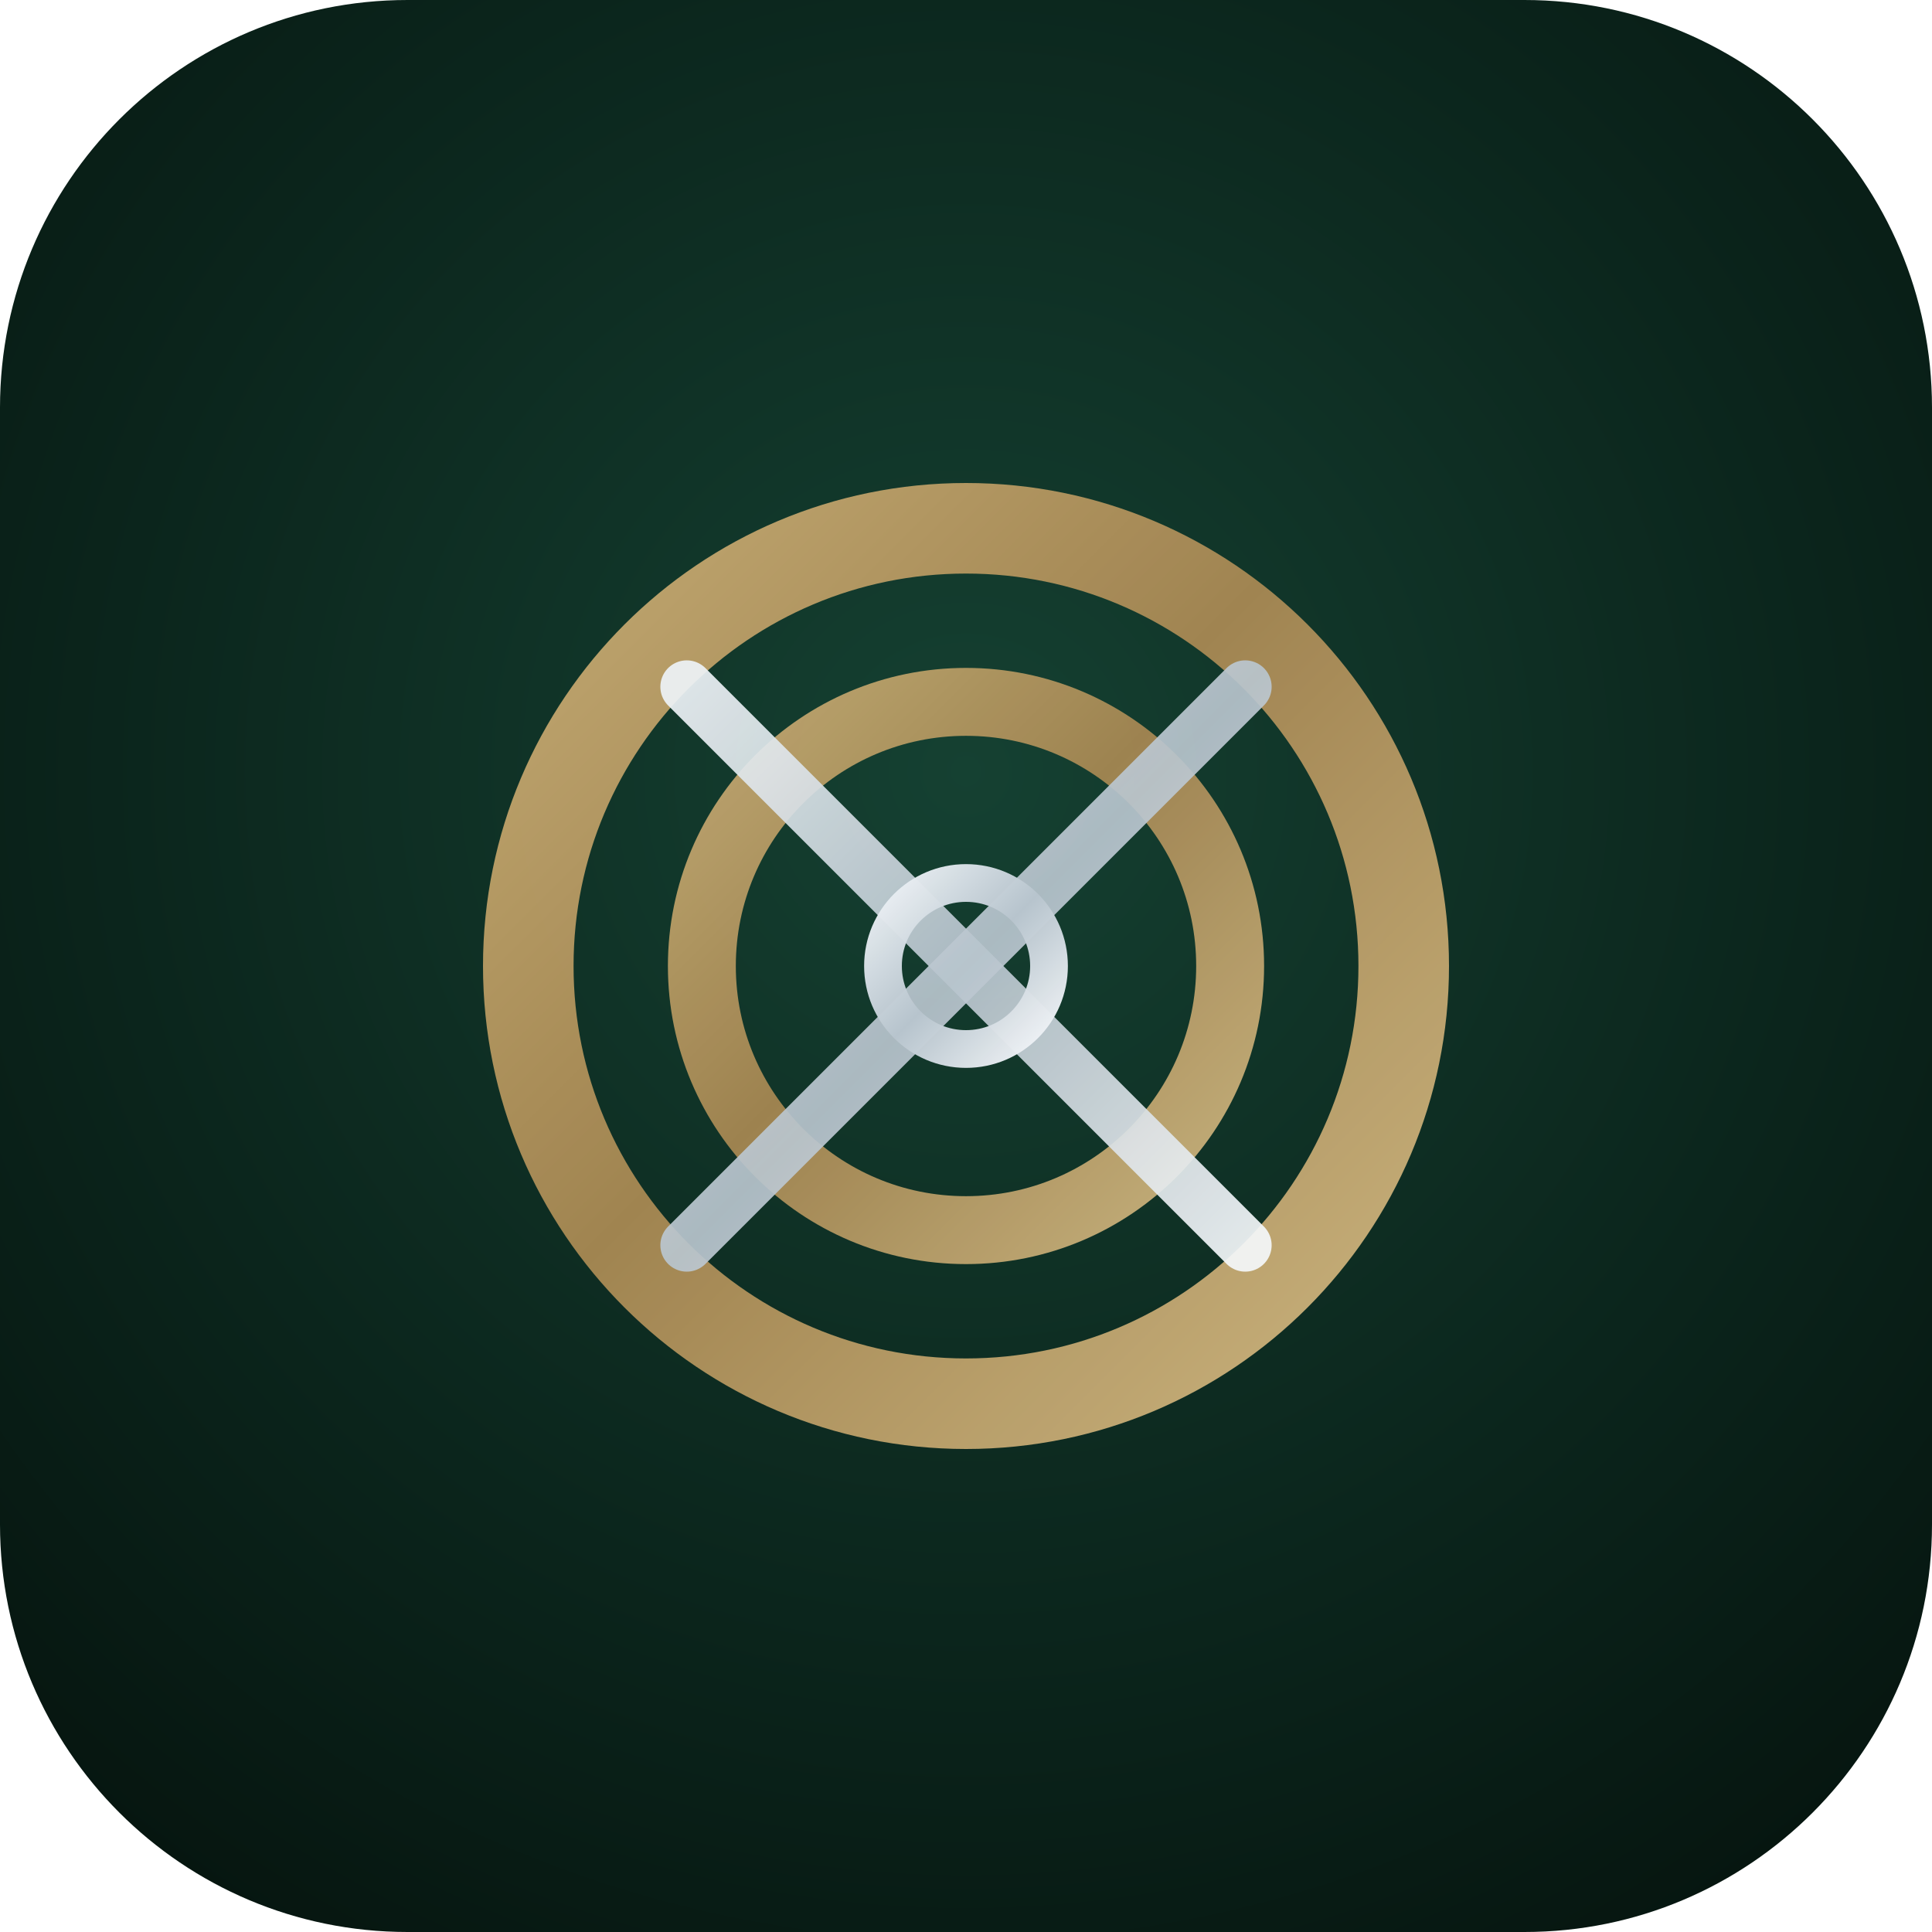
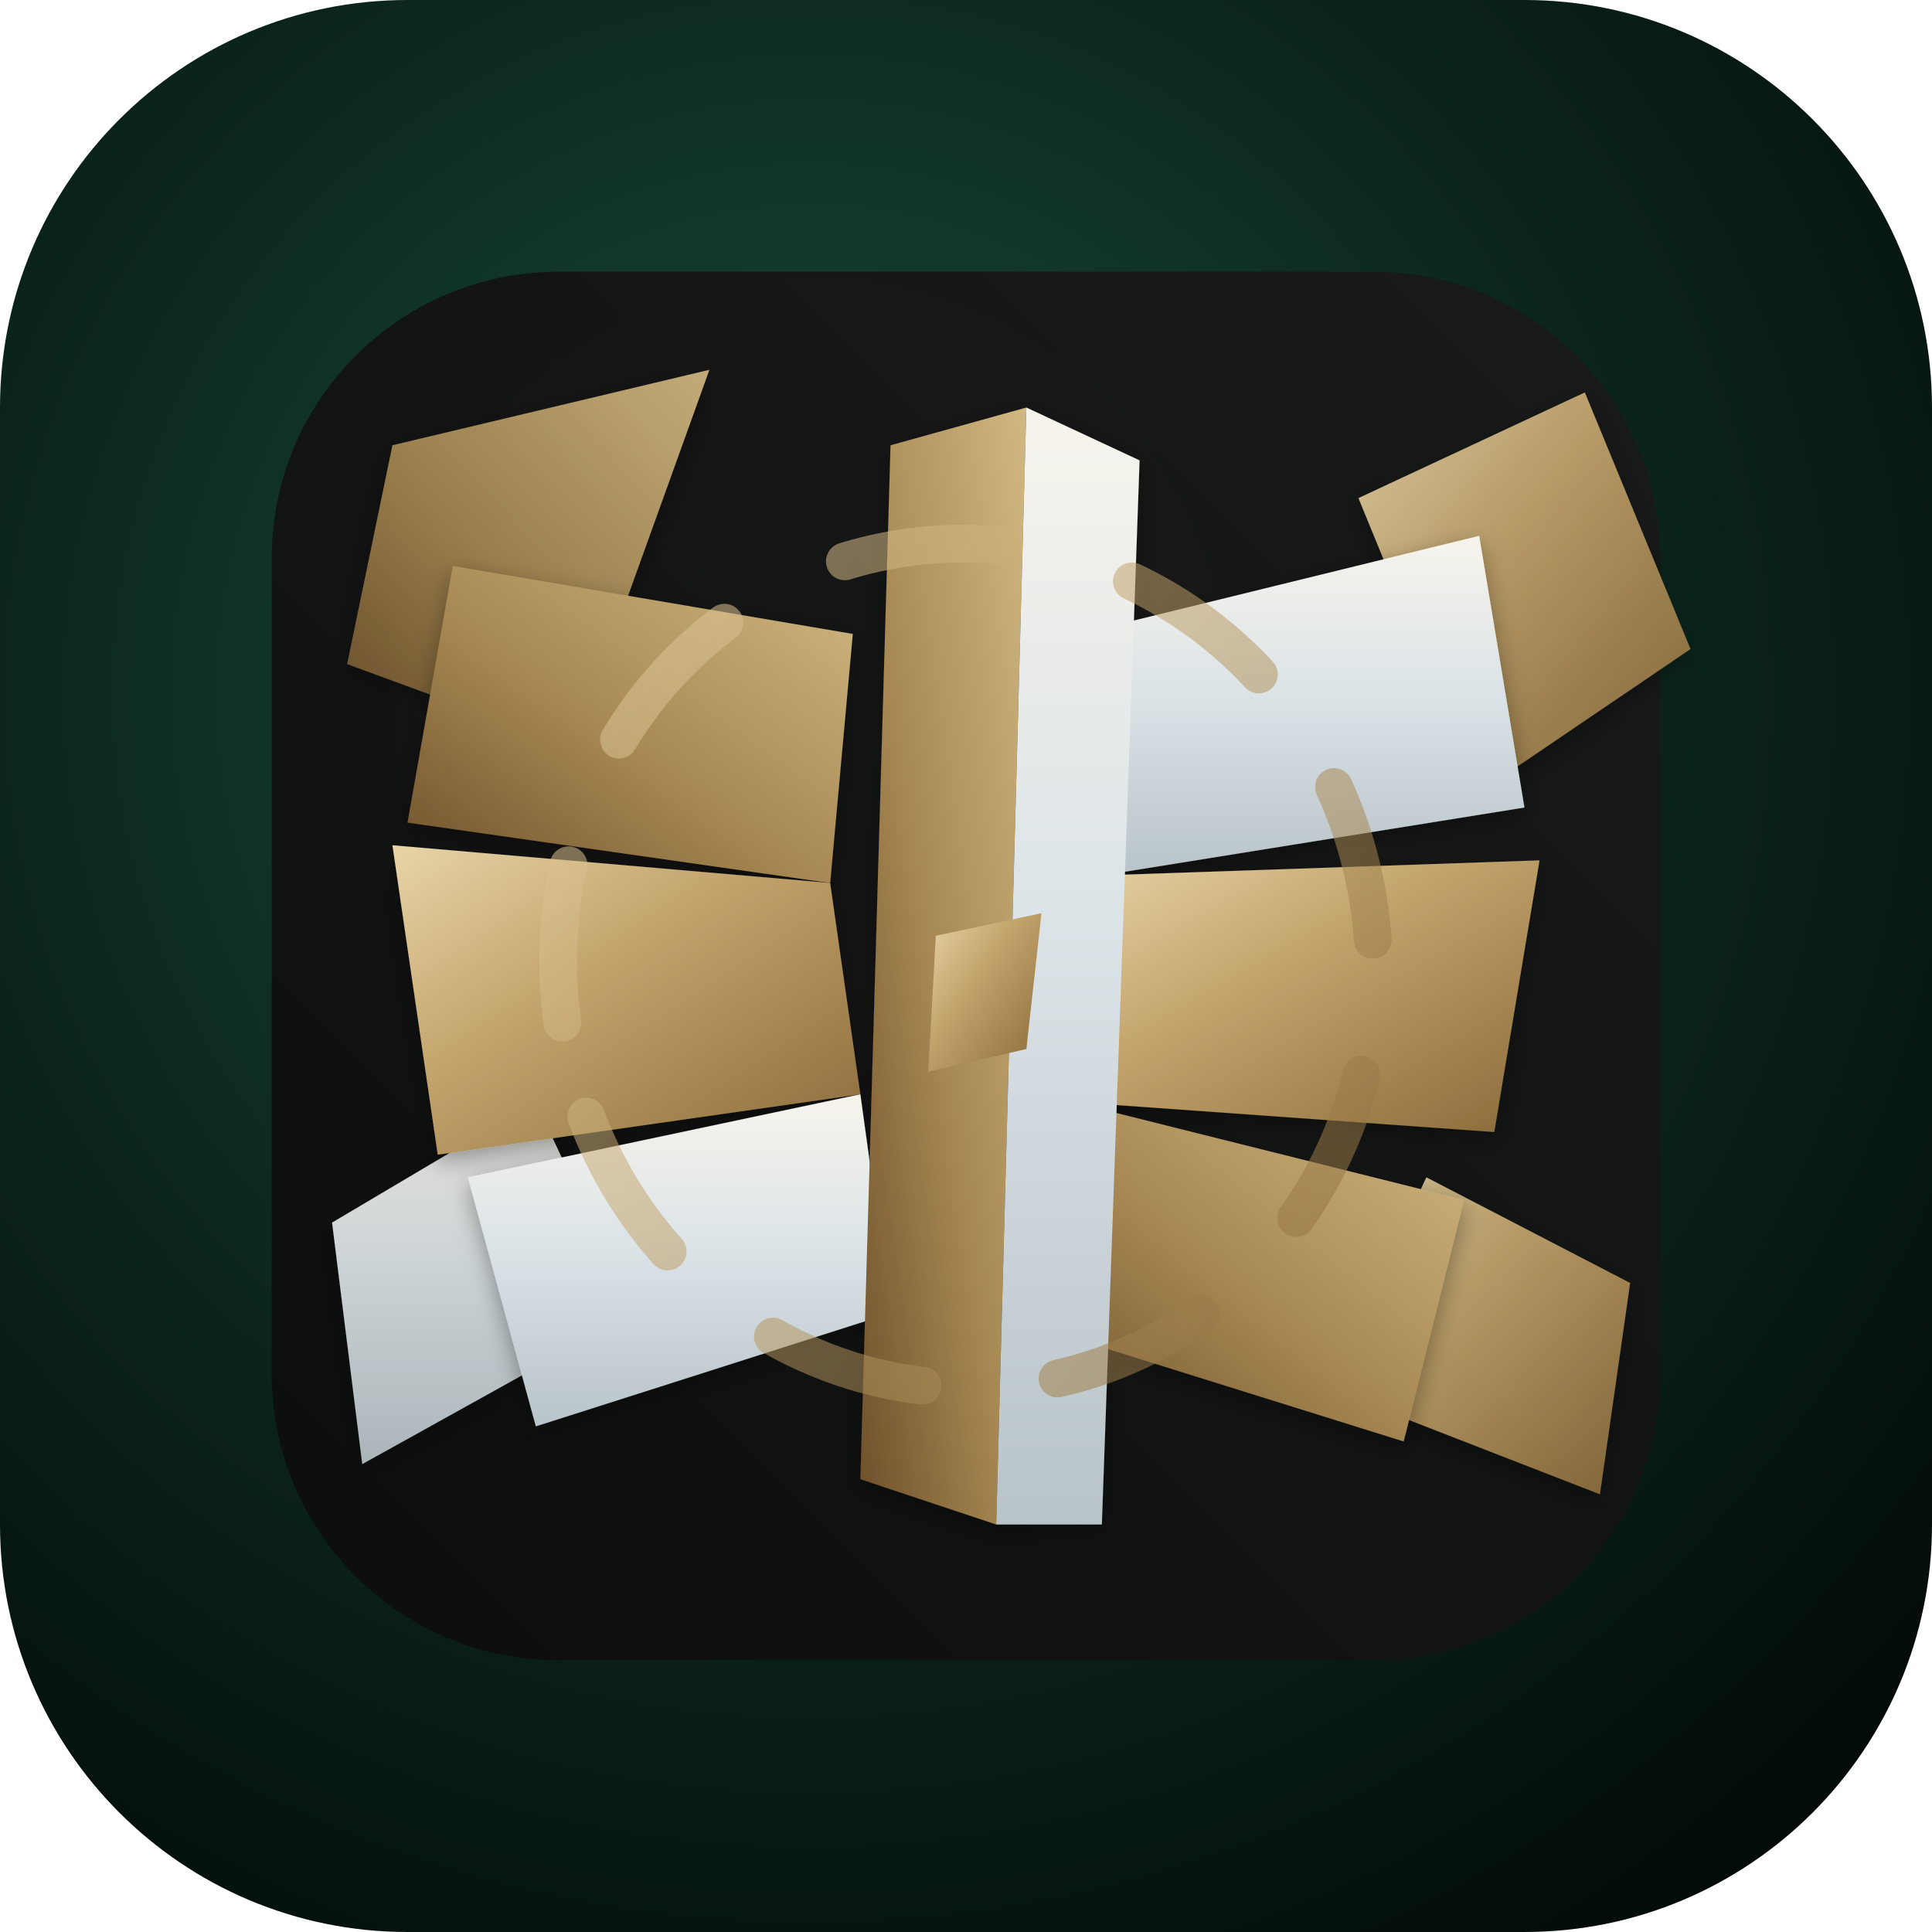
<svg xmlns="http://www.w3.org/2000/svg" viewBox="0 0 512 512">
  <defs>
-     <radialGradient id="bgCore" cx="50%" cy="40%" r="76%">
-       <stop offset="0%" stop-color="#154132" />
-       <stop offset="58%" stop-color="#0b251c" />
-       <stop offset="100%" stop-color="#05120d" />
+     <radialGradient id="bgOuter" cx="42%" cy="36%" r="78%">
+       <stop offset="0%" stop-color="#1a4d3d" />
+       <stop offset="55%" stop-color="#0b251c" />
+       <stop offset="100%" stop-color="#030a08" />
    </radialGradient>
-     <linearGradient id="goldLine" x1="0" y1="0" x2="1" y2="1">
-       <stop offset="0%" stop-color="#c8ad74" />
-       <stop offset="45%" stop-color="#a68752" />
-       <stop offset="100%" stop-color="#d1b882" />
+     <linearGradient id="facetGoldA" x1="0" y1="0" x2="1" y2="1">
+       <stop offset="0%" stop-color="#e8d5a8" />
+       <stop offset="40%" stop-color="#c4a56d" />
+       <stop offset="100%" stop-color="#8a6a3a" />
    </linearGradient>
-     <linearGradient id="silverLine" x1="0" y1="0" x2="1" y2="1">
-       <stop offset="0%" stop-color="#eef3f7" />
-       <stop offset="50%" stop-color="#b8c4cd" />
-       <stop offset="100%" stop-color="#f4f7fa" />
+     <linearGradient id="facetGoldB" x1="1" y1="0" x2="0" y2="1">
+       <stop offset="0%" stop-color="#d1b882" />
+       <stop offset="55%" stop-color="#a68752" />
+       <stop offset="100%" stop-color="#6d4f2a" />
    </linearGradient>
+     <linearGradient id="facetLight" x1="0" y1="0" x2="0" y2="1">
+       <stop offset="0%" stop-color="#f7f4ec" />
+       <stop offset="45%" stop-color="#dce4e8" />
+       <stop offset="100%" stop-color="#b9c4c8" />
+     </linearGradient>
+     <linearGradient id="facetInk" x1="0" y1="1" x2="1" y2="0">
+       <stop offset="0%" stop-color="#0c0c0c" />
+       <stop offset="100%" stop-color="#1a1a1a" />
+     </linearGradient>
+     <filter id="softLift" x="-8%" y="-8%" width="116%" height="116%">
+       <feDropShadow dx="0" dy="2" stdDeviation="3" flood-color="#000" flood-opacity="0.35" />
+     </filter>
  </defs>
-   <rect width="512" height="512" rx="108" fill="url(#bgCore)" />
-   <g fill="none" stroke-linecap="round" stroke-linejoin="round">
-     <circle cx="256" cy="256" r="116" stroke="url(#goldLine)" stroke-width="24" opacity=".96" />
-     <circle cx="256" cy="256" r="70" stroke="url(#goldLine)" stroke-width="18" opacity=".94" />
-     <path d="M256 138v236" stroke="url(#goldLine)" stroke-width="18" opacity=".95" />
-     <path d="M138 256h236" stroke="url(#goldLine)" stroke-width="18" opacity=".95" />
-     <path d="M182 182l148 148" stroke="url(#silverLine)" stroke-width="14" opacity=".92" />
-     <path d="M330 182L182 330" stroke="url(#silverLine)" stroke-width="14" opacity=".92" />
-     <circle cx="256" cy="256" r="22" stroke="url(#silverLine)" stroke-width="10" opacity=".98" />
+   <rect width="512" height="512" rx="108" fill="url(#bgOuter)" />
+   <rect x="72" y="72" width="368" height="368" rx="76" fill="url(#facetInk)" opacity="0.97" />
+   <g filter="url(#softLift)" opacity="0.92">
+     <polygon fill="url(#facetGoldB)" points="104,118 188,98 152,198 92,176" />
+     <polygon fill="url(#facetGoldA)" points="420,104 360,132 392,210 448,172" />
+     <polygon fill="url(#facetLight)" points="96,388 168,348 142,292 88,324" />
+     <polygon fill="url(#facetGoldA)" points="424,396 352,368 378,312 432,340" />
+   </g>
+   <g filter="url(#softLift)">
+     <polygon fill="url(#facetLight)" points="286,168 392,142 404,214 292,232" />
+     <polygon fill="url(#facetGoldA)" points="292,232 408,228 396,300 284,292" />
+     <polygon fill="url(#facetGoldB)" points="284,292 388,318 372,382 276,352" />
+     <polygon fill="url(#facetGoldB)" points="226,168 120,150 108,218 220,234" />
+     <polygon fill="url(#facetGoldA)" points="220,234 104,224 116,306 228,290" />
+     <polygon fill="url(#facetLight)" points="228,290 124,312 142,378 236,348" />
+     <polygon fill="url(#facetGoldB)" points="236,118 272,108 264,404 228,392" />
+     <polygon fill="url(#facetLight)" points="272,108 302,122 292,404 264,404" />
+     <polygon fill="url(#facetGoldA)" points="248,248 276,242 272,278 246,284" />
+   </g>
+   <g fill="none" stroke-linecap="round" stroke-linejoin="round" opacity="0.55">
+     <path d="M148 256c0-62 48-112 108-112s108 50 108 112-48 112-108 112-108-50-108-112z" stroke="url(#facetGoldA)" stroke-width="10" stroke-dasharray="42 36" transform="rotate(-8 256 256)" />
  </g>
</svg>
